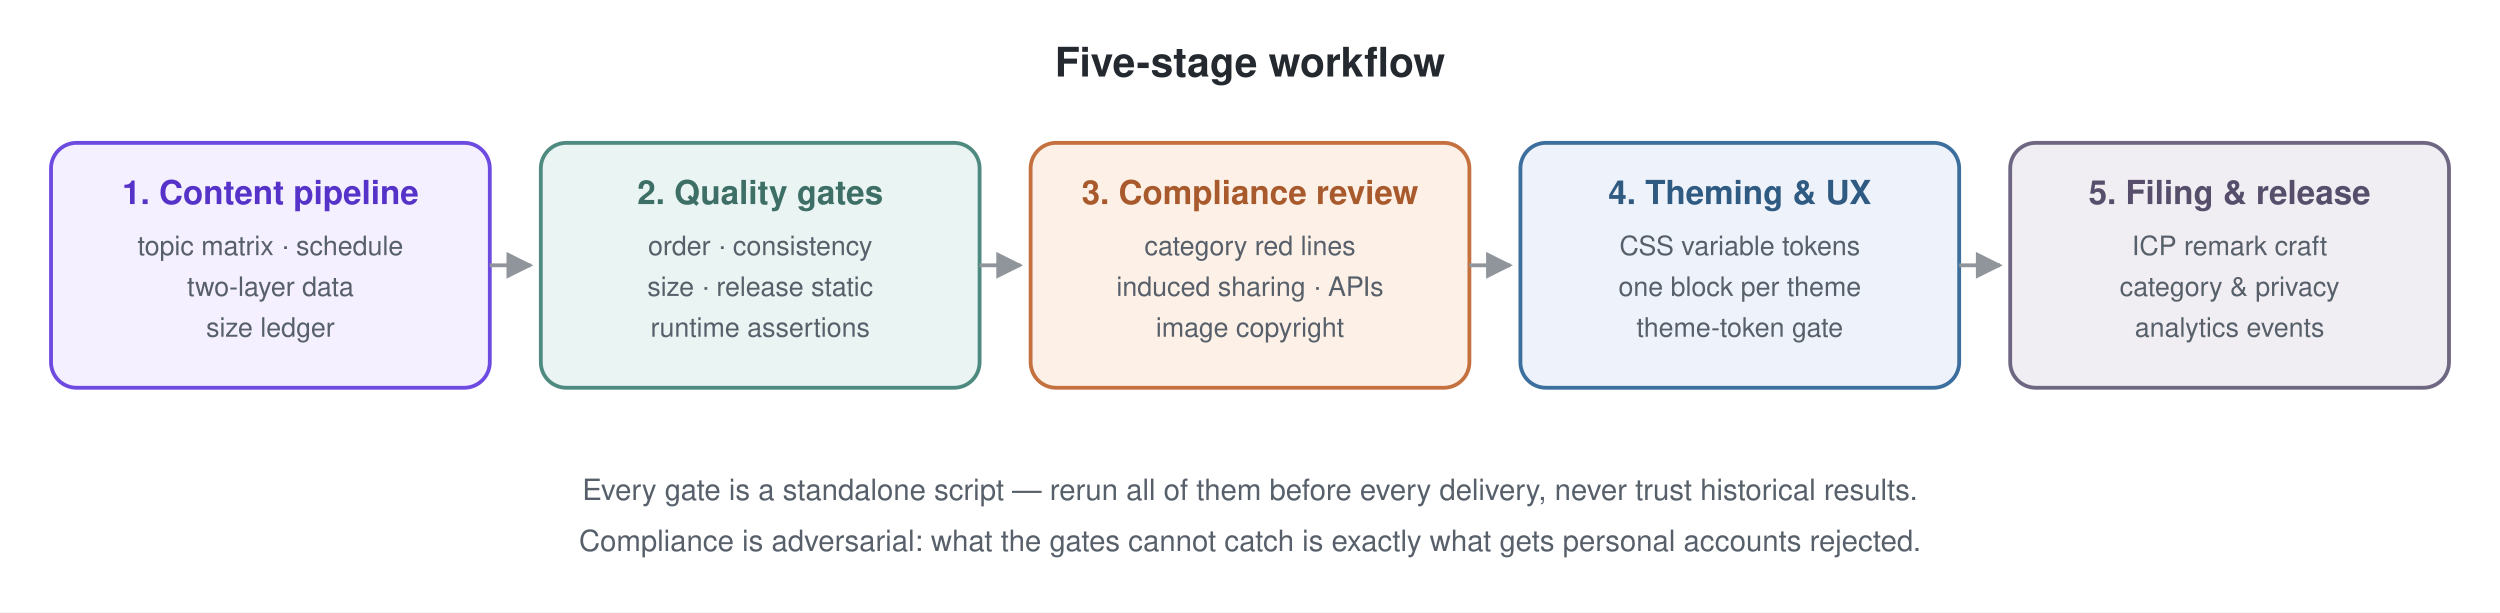
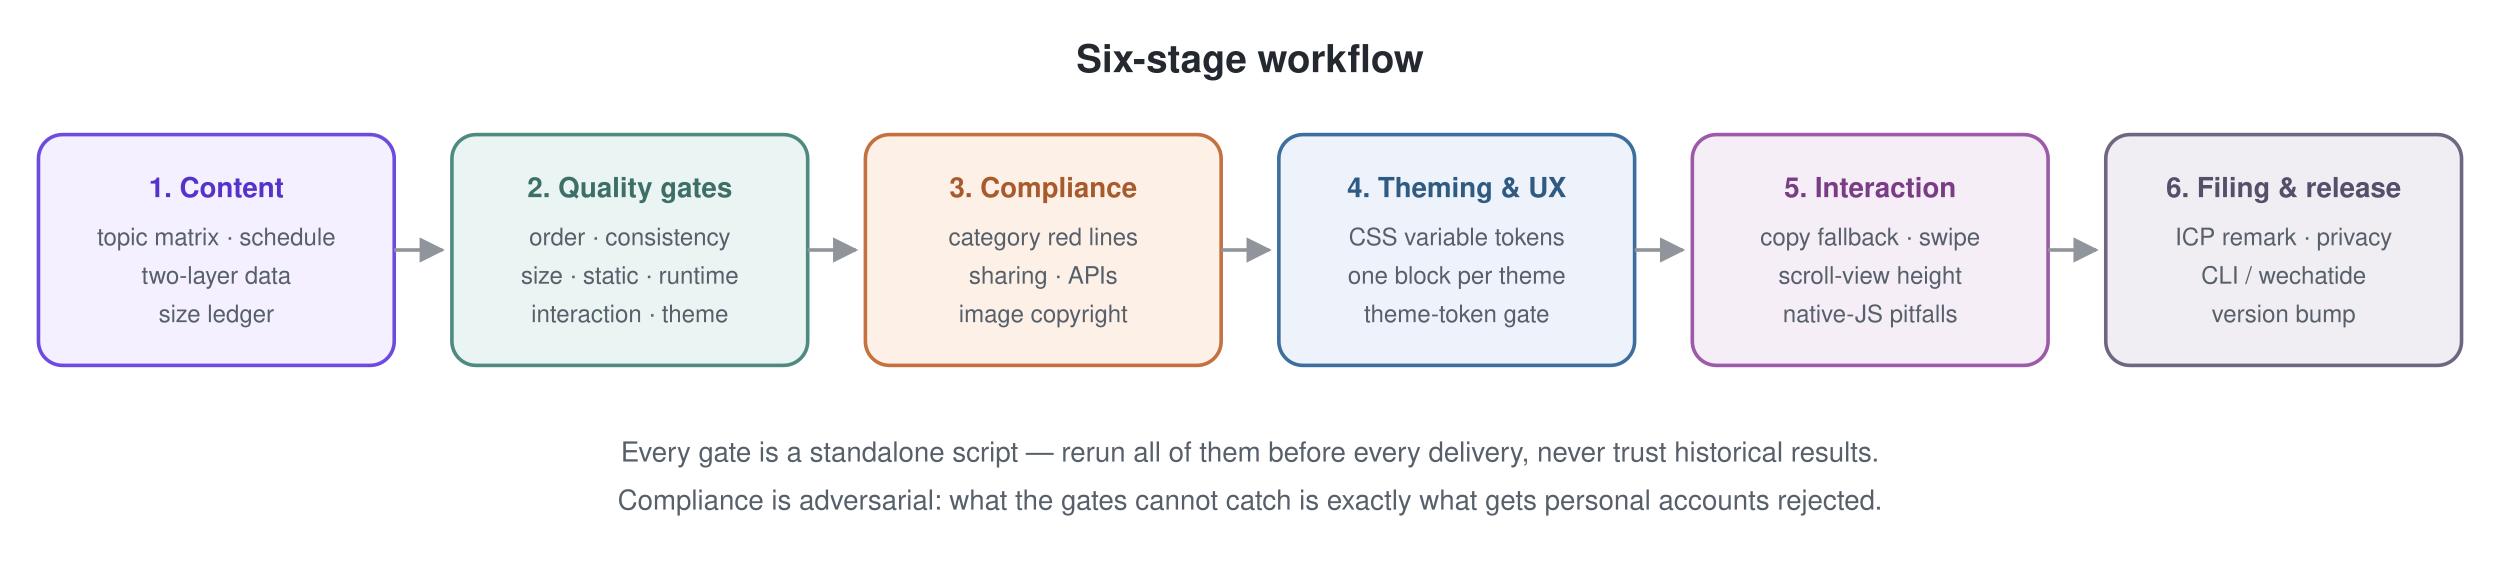
- <svg xmlns="http://www.w3.org/2000/svg" viewBox="0 0 980 240" font-family="-apple-system, 'Segoe UI', Helvetica, Arial, sans-serif">
+ <svg xmlns="http://www.w3.org/2000/svg" viewBox="0 0 1040 240" font-family="-apple-system, 'Segoe UI', Helvetica, Arial, sans-serif">
  <defs>
    <marker id="arr" viewBox="0 0 10 10" refX="9" refY="5" markerWidth="7" markerHeight="7" orient="auto-start-reverse">
      <path d="M0,0 L10,5 L0,10 z" fill="#8f959b" />
    </marker>
  </defs>
-   <rect width="980" height="240" fill="#ffffff" />
-   <text x="490" y="30" text-anchor="middle" font-size="16" font-weight="600" fill="#24292f">Five-stage workflow</text>
+   <rect width="1040" height="240" fill="#ffffff" />
+   <text x="520" y="30" text-anchor="middle" font-size="16" font-weight="600" fill="#24292f">Six-stage workflow</text>
  <g>
-     <rect x="20" y="56" width="172" height="96" rx="10" fill="#f4f0ff" stroke="#6d4ae0" stroke-width="1.5" />
-     <text x="106" y="80" text-anchor="middle" font-size="13" font-weight="600" fill="#5533c9">1. Content pipeline</text>
-     <text x="106" y="100" text-anchor="middle" font-size="10.5" fill="#57606a">topic matrix · schedule</text>
-     <text x="106" y="116" text-anchor="middle" font-size="10.5" fill="#57606a">two-layer data</text>
-     <text x="106" y="132" text-anchor="middle" font-size="10.5" fill="#57606a">size ledger</text>
+     <rect x="16" y="56" width="148" height="96" rx="10" fill="#f4f0ff" stroke="#6d4ae0" stroke-width="1.5" />
+     <text x="90" y="82" text-anchor="middle" font-size="11.5" font-weight="600" fill="#5533c9">1. Content</text>
+     <text x="90" y="102" text-anchor="middle" font-size="10" fill="#57606a">topic matrix · schedule</text>
+     <text x="90" y="118" text-anchor="middle" font-size="10" fill="#57606a">two-layer data</text>
+     <text x="90" y="134" text-anchor="middle" font-size="10" fill="#57606a">size ledger</text>
  </g>
-   <line x1="192" y1="104" x2="208" y2="104" stroke="#8f959b" stroke-width="1.5" marker-end="url(#arr)" />
+   <line x1="164" y1="104" x2="184" y2="104" stroke="#8f959b" stroke-width="1.5" marker-end="url(#arr)" />
  <g>
-     <rect x="212" y="56" width="172" height="96" rx="10" fill="#eaf4f2" stroke="#4f8a80" stroke-width="1.5" />
-     <text x="298" y="80" text-anchor="middle" font-size="13" font-weight="600" fill="#3d6f66">2. Quality gates</text>
-     <text x="298" y="100" text-anchor="middle" font-size="10.5" fill="#57606a">order · consistency</text>
-     <text x="298" y="116" text-anchor="middle" font-size="10.5" fill="#57606a">size · release static</text>
-     <text x="298" y="132" text-anchor="middle" font-size="10.5" fill="#57606a">runtime assertions</text>
+     <rect x="188" y="56" width="148" height="96" rx="10" fill="#eaf4f2" stroke="#4f8a80" stroke-width="1.5" />
+     <text x="262" y="82" text-anchor="middle" font-size="11.5" font-weight="600" fill="#3d6f66">2. Quality gates</text>
+     <text x="262" y="102" text-anchor="middle" font-size="10" fill="#57606a">order · consistency</text>
+     <text x="262" y="118" text-anchor="middle" font-size="10" fill="#57606a">size · static · runtime</text>
+     <text x="262" y="134" text-anchor="middle" font-size="10" fill="#57606a">interaction · theme</text>
  </g>
-   <line x1="384" y1="104" x2="400" y2="104" stroke="#8f959b" stroke-width="1.5" marker-end="url(#arr)" />
+   <line x1="336" y1="104" x2="356" y2="104" stroke="#8f959b" stroke-width="1.5" marker-end="url(#arr)" />
  <g>
-     <rect x="404" y="56" width="172" height="96" rx="10" fill="#fdf1e7" stroke="#c4713f" stroke-width="1.5" />
-     <text x="490" y="80" text-anchor="middle" font-size="13" font-weight="600" fill="#a85a2c">3. Compliance review</text>
-     <text x="490" y="100" text-anchor="middle" font-size="10.5" fill="#57606a">category red lines</text>
-     <text x="490" y="116" text-anchor="middle" font-size="10.5" fill="#57606a">induced sharing · APIs</text>
-     <text x="490" y="132" text-anchor="middle" font-size="10.5" fill="#57606a">image copyright</text>
+     <rect x="360" y="56" width="148" height="96" rx="10" fill="#fdf1e7" stroke="#c4713f" stroke-width="1.5" />
+     <text x="434" y="82" text-anchor="middle" font-size="11.5" font-weight="600" fill="#a85a2c">3. Compliance</text>
+     <text x="434" y="102" text-anchor="middle" font-size="10" fill="#57606a">category red lines</text>
+     <text x="434" y="118" text-anchor="middle" font-size="10" fill="#57606a">sharing · APIs</text>
+     <text x="434" y="134" text-anchor="middle" font-size="10" fill="#57606a">image copyright</text>
  </g>
-   <line x1="576" y1="104" x2="592" y2="104" stroke="#8f959b" stroke-width="1.5" marker-end="url(#arr)" />
+   <line x1="508" y1="104" x2="528" y2="104" stroke="#8f959b" stroke-width="1.5" marker-end="url(#arr)" />
  <g>
-     <rect x="596" y="56" width="172" height="96" rx="10" fill="#eef2fa" stroke="#3c6e9e" stroke-width="1.5" />
-     <text x="682" y="80" text-anchor="middle" font-size="13" font-weight="600" fill="#2f5a82">4. Theming &amp; UX</text>
-     <text x="682" y="100" text-anchor="middle" font-size="10.5" fill="#57606a">CSS variable tokens</text>
-     <text x="682" y="116" text-anchor="middle" font-size="10.5" fill="#57606a">one block per theme</text>
-     <text x="682" y="132" text-anchor="middle" font-size="10.5" fill="#57606a">theme-token gate</text>
+     <rect x="532" y="56" width="148" height="96" rx="10" fill="#eef2fa" stroke="#3c6e9e" stroke-width="1.5" />
+     <text x="606" y="82" text-anchor="middle" font-size="11.5" font-weight="600" fill="#2f5a82">4. Theming &amp; UX</text>
+     <text x="606" y="102" text-anchor="middle" font-size="10" fill="#57606a">CSS variable tokens</text>
+     <text x="606" y="118" text-anchor="middle" font-size="10" fill="#57606a">one block per theme</text>
+     <text x="606" y="134" text-anchor="middle" font-size="10" fill="#57606a">theme-token gate</text>
  </g>
-   <line x1="768" y1="104" x2="784" y2="104" stroke="#8f959b" stroke-width="1.5" marker-end="url(#arr)" />
+   <line x1="680" y1="104" x2="700" y2="104" stroke="#8f959b" stroke-width="1.5" marker-end="url(#arr)" />
  <g>
-     <rect x="788" y="56" width="172" height="96" rx="10" fill="#f0eef2" stroke="#6f6682" stroke-width="1.5" />
-     <text x="874" y="80" text-anchor="middle" font-size="13" font-weight="600" fill="#564e6b">5. Filing &amp; release</text>
-     <text x="874" y="100" text-anchor="middle" font-size="10.5" fill="#57606a">ICP remark craft</text>
-     <text x="874" y="116" text-anchor="middle" font-size="10.5" fill="#57606a">category &amp; privacy</text>
-     <text x="874" y="132" text-anchor="middle" font-size="10.5" fill="#57606a">analytics events</text>
+     <rect x="704" y="56" width="148" height="96" rx="10" fill="#f5eef7" stroke="#9c5aa8" stroke-width="1.5" />
+     <text x="778" y="82" text-anchor="middle" font-size="11.5" font-weight="600" fill="#7a3d85">5. Interaction</text>
+     <text x="778" y="102" text-anchor="middle" font-size="10" fill="#57606a">copy fallback · swipe</text>
+     <text x="778" y="118" text-anchor="middle" font-size="10" fill="#57606a">scroll-view height</text>
+     <text x="778" y="134" text-anchor="middle" font-size="10" fill="#57606a">native-JS pitfalls</text>
  </g>
-   <text x="490" y="196" text-anchor="middle" font-size="11.5" fill="#57606a">Every gate is a standalone script — rerun all of them before every delivery, never trust historical results.</text>
-   <text x="490" y="216" text-anchor="middle" font-size="11.5" fill="#57606a">Compliance is adversarial: what the gates cannot catch is exactly what gets personal accounts rejected.</text>
+   <line x1="852" y1="104" x2="872" y2="104" stroke="#8f959b" stroke-width="1.5" marker-end="url(#arr)" />
+   <g>
+     <rect x="876" y="56" width="148" height="96" rx="10" fill="#f0eef2" stroke="#6f6682" stroke-width="1.5" />
+     <text x="950" y="82" text-anchor="middle" font-size="11.5" font-weight="600" fill="#564e6b">6. Filing &amp; release</text>
+     <text x="950" y="102" text-anchor="middle" font-size="10" fill="#57606a">ICP remark · privacy</text>
+     <text x="950" y="118" text-anchor="middle" font-size="10" fill="#57606a">CLI / wechatide</text>
+     <text x="950" y="134" text-anchor="middle" font-size="10" fill="#57606a">version bump</text>
+   </g>
+   <text x="520" y="192" text-anchor="middle" font-size="11.5" fill="#57606a">Every gate is a standalone script — rerun all of them before every delivery, never trust historical results.</text>
+   <text x="520" y="212" text-anchor="middle" font-size="11.5" fill="#57606a">Compliance is adversarial: what the gates cannot catch is exactly what gets personal accounts rejected.</text>
</svg>
